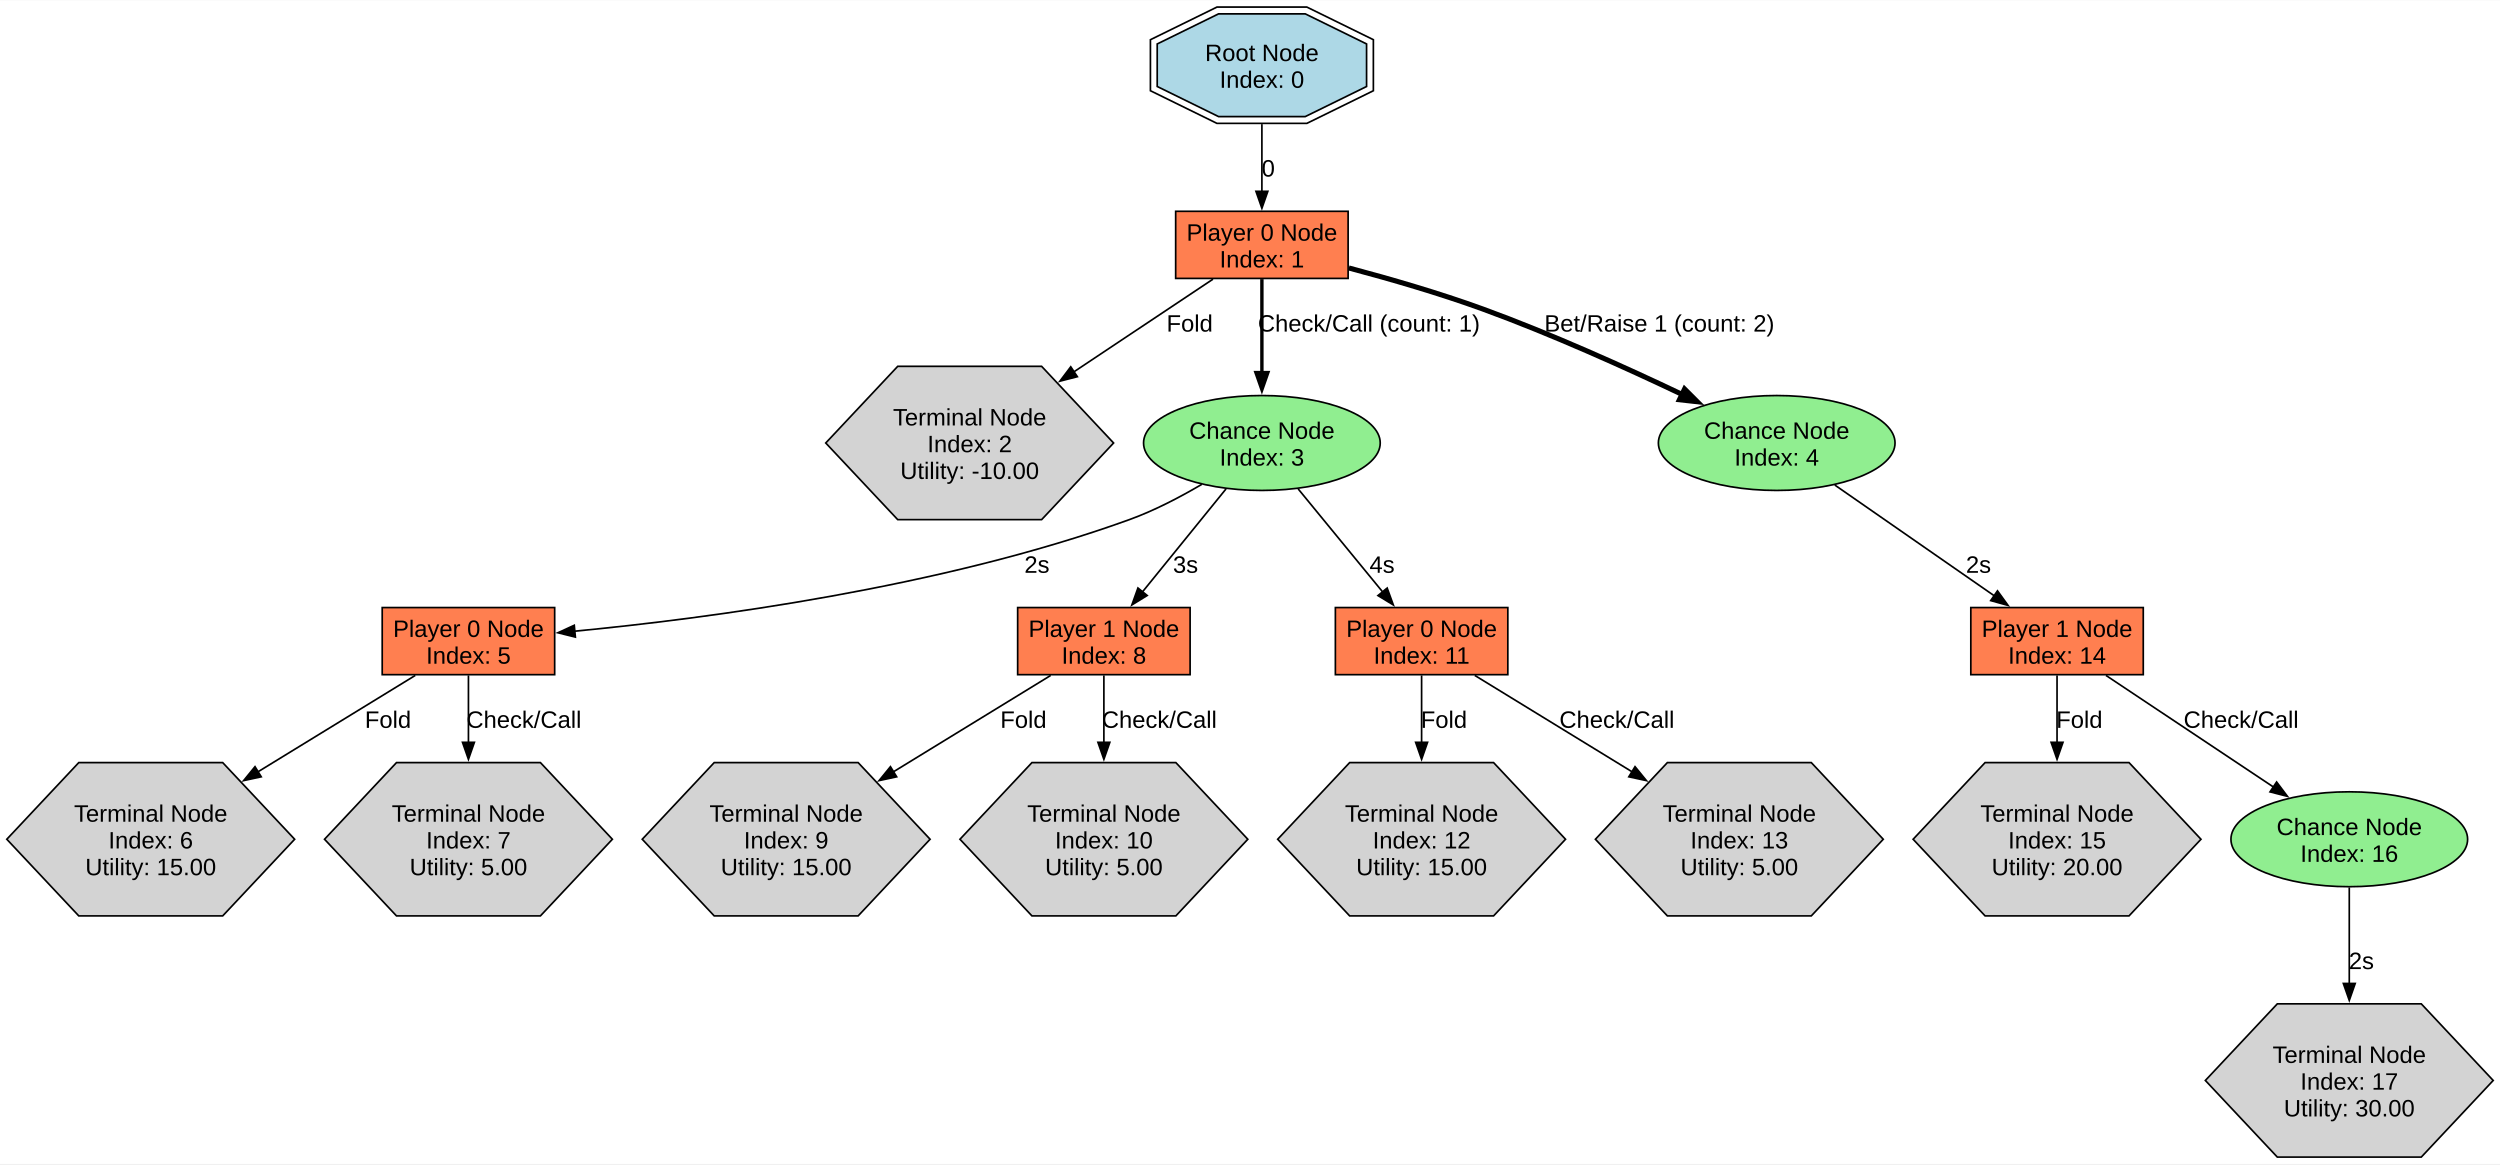
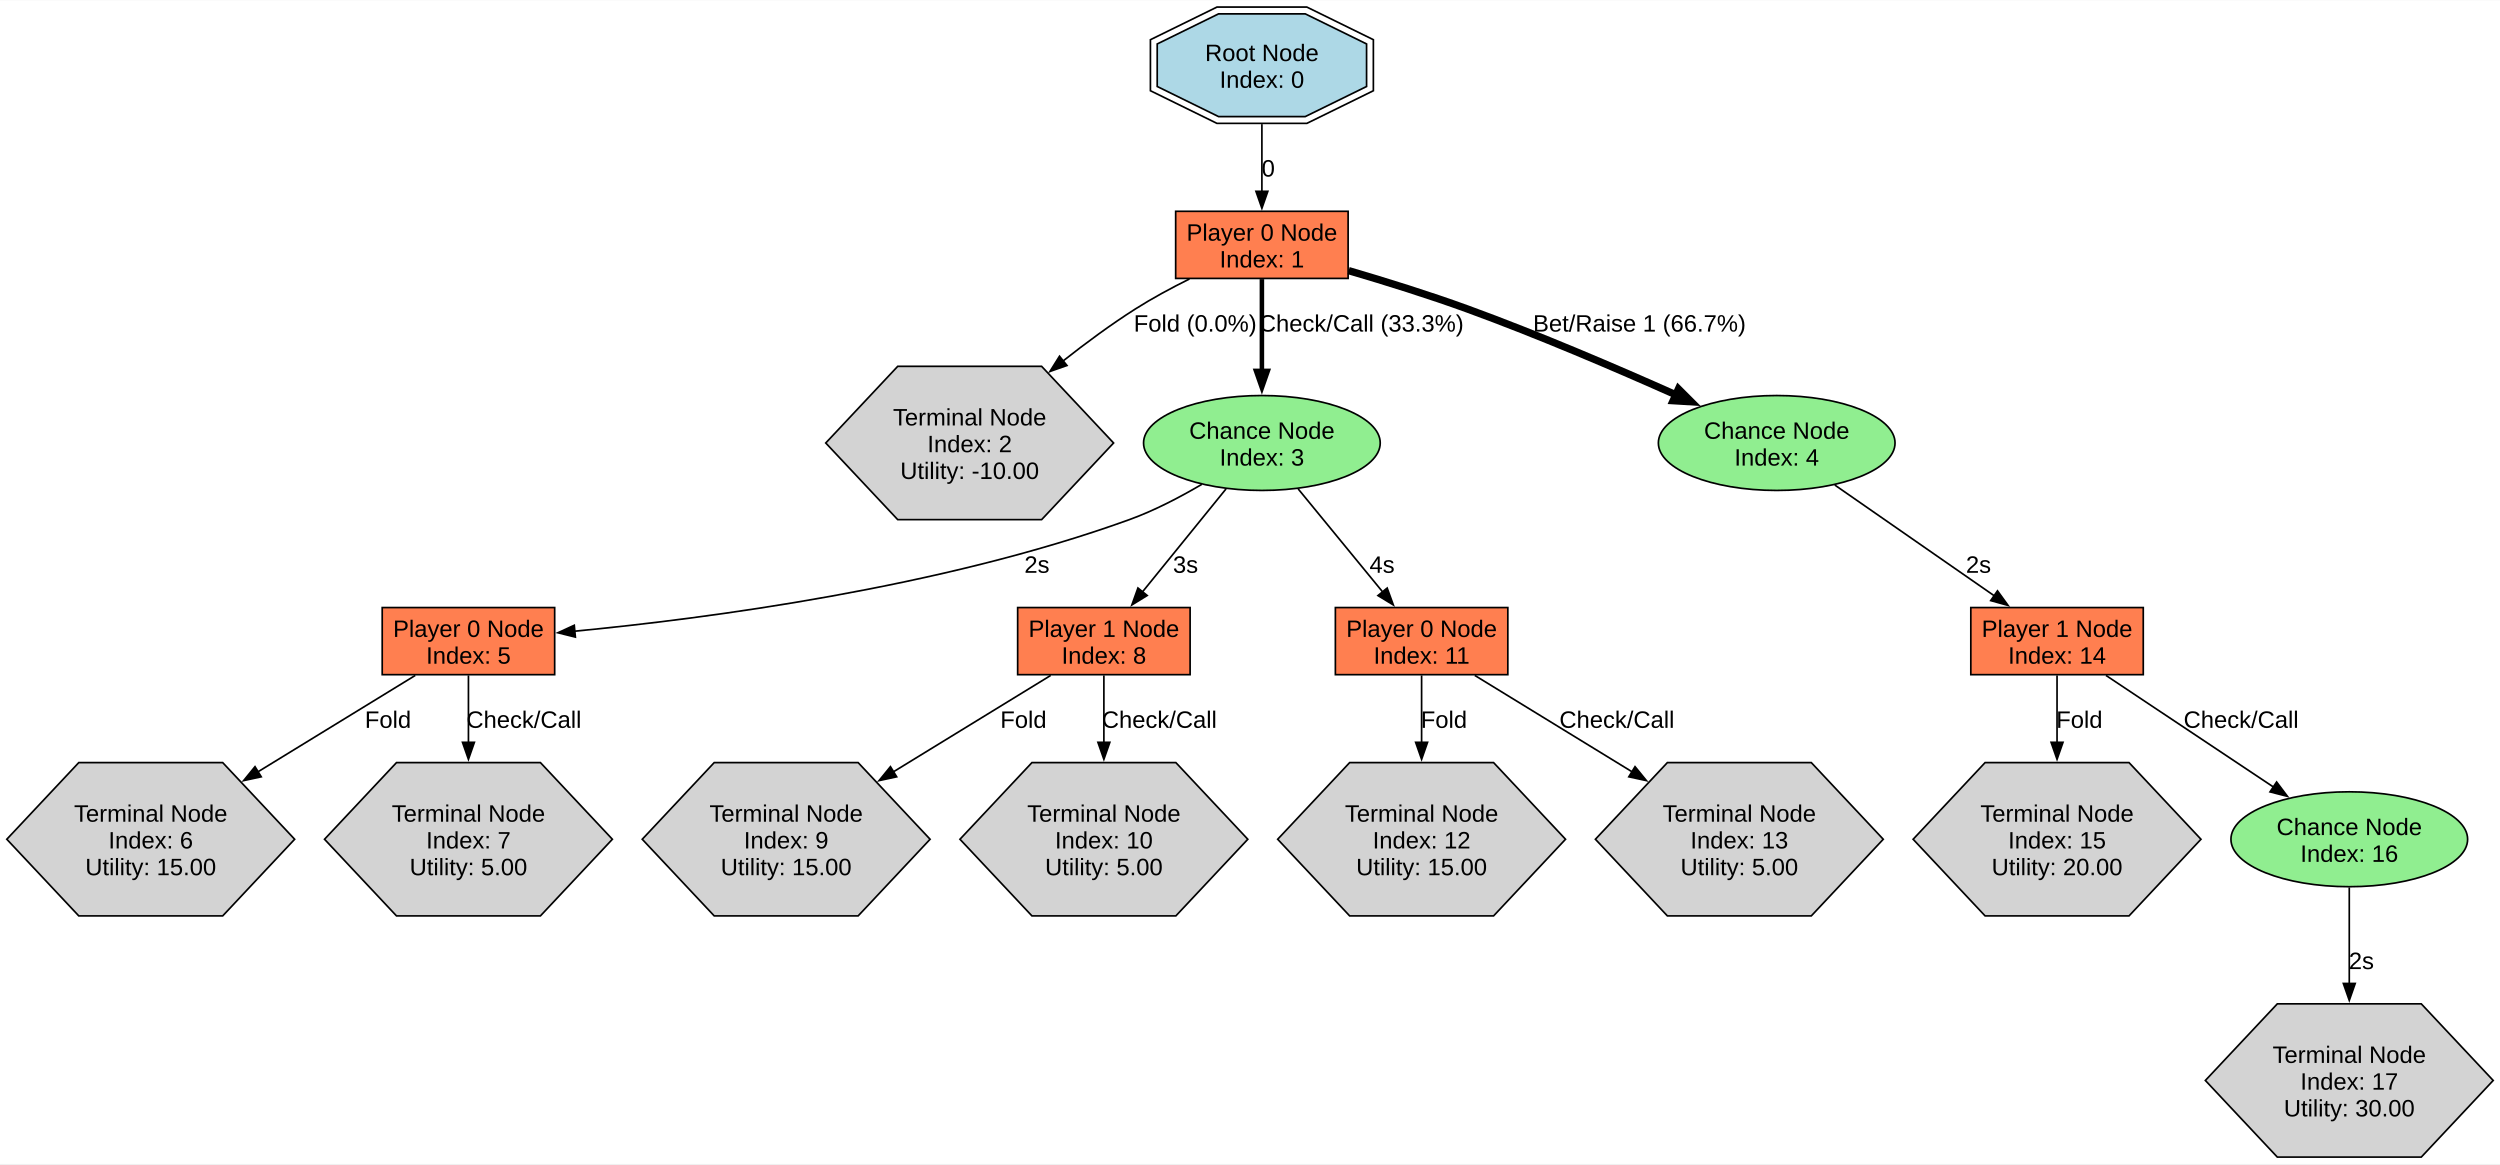
<svg xmlns="http://www.w3.org/2000/svg" width="1471pt" height="685pt" viewBox="0.00 0.00 1471.42 684.88">
  <g id="graph0" class="graph" transform="scale(1 1) rotate(0) translate(4 680.88)">
    <polygon fill="white" stroke="none" points="-4,4 -4,-680.88 1467.42,-680.88 1467.42,4 -4,4" />
    <g id="node1" class="node">
      <polygon fill="lightblue" stroke="black" points="800.32,-630.13 800.32,-655.17 764.23,-672.88 713.19,-672.88 677.1,-655.17 677.1,-630.13 713.19,-612.42 764.23,-612.42 800.32,-630.13" />
      <polygon fill="none" stroke="black" points="804.32,-627.64 804.32,-657.67 765.16,-676.88 712.26,-676.88 673.1,-657.67 673.1,-627.64 712.26,-608.42 765.16,-608.42 804.32,-627.64" />
      <text text-anchor="middle" x="738.71" y="-645.1" font-family="Arial" font-size="14.00">Root Node</text>
      <text text-anchor="middle" x="738.71" y="-629.35" font-family="Arial" font-size="14.00">Index: 0</text>
    </g>
    <g id="node2" class="node">
      <polygon fill="coral" stroke="black" points="789.46,-556.67 687.96,-556.67 687.96,-517.17 789.46,-517.17 789.46,-556.67" />
      <text text-anchor="middle" x="738.71" y="-539.37" font-family="Arial" font-size="14.00">Player 0 Node</text>
      <text text-anchor="middle" x="738.71" y="-523.62" font-family="Arial" font-size="14.00">Index: 1</text>
    </g>
    <g id="edge1" class="edge">
      <path fill="none" stroke="black" d="M738.71,-607.97C738.71,-595.15 738.71,-580.63 738.71,-568.15" />
      <polygon fill="black" stroke="black" points="742.21,-568.44 738.71,-558.44 735.21,-568.44 742.21,-568.44" />
      <text text-anchor="middle" x="742.46" y="-577.12" font-family="Arial" font-size="14.00">0</text>
    </g>
    <g id="node3" class="node">
      <polygon fill="lightgrey" stroke="black" points="651.42,-420.31 609.07,-465.42 524.36,-465.42 482,-420.31 524.36,-375.2 609.07,-375.2 651.42,-420.31" />
      <text text-anchor="middle" x="566.71" y="-430.63" font-family="Arial" font-size="14.00">Terminal Node</text>
      <text text-anchor="middle" x="566.71" y="-414.88" font-family="Arial" font-size="14.00">Index: 2</text>
      <text text-anchor="middle" x="566.71" y="-399.13" font-family="Arial" font-size="14.00">Utility: -10.00</text>
    </g>
    <g id="edge2" class="edge">
-       <path fill="none" stroke="black" d="M709.92,-516.74C687.58,-501.85 655.82,-480.68 627.88,-462.07" />
-       <polygon fill="black" stroke="black" points="630.09,-459.33 619.83,-456.7 626.21,-465.16 630.09,-459.33" />
-       <text text-anchor="middle" x="696.2" y="-485.87" font-family="Arial" font-size="14.00">Fold</text>
+       <path fill="none" stroke="black" d="M696.08,-516.86C685.42,-511.56 674.19,-505.51 664.21,-499.17 649.81,-490.02 635.05,-479.13 621.5,-468.44" />
+       <polygon fill="black" stroke="black" points="623.97,-465.93 613.97,-462.41 619.59,-471.39 623.97,-465.93" />
+       <text text-anchor="middle" x="699.46" y="-485.87" font-family="Arial" font-size="14.00">Fold (0.0%)</text>
    </g>
    <g id="node4" class="node">
      <ellipse fill="lightgreen" stroke="black" cx="738.71" cy="-420.31" rx="69.65" ry="27.93" />
      <text text-anchor="middle" x="738.71" y="-422.76" font-family="Arial" font-size="14.00">Chance Node</text>
      <text text-anchor="middle" x="738.71" y="-407.01" font-family="Arial" font-size="14.00">Index: 3</text>
    </g>
    <g id="edge3" class="edge">
-       <path fill="none" stroke="black" stroke-width="2" d="M738.71,-516.74C738.71,-501.76 738.71,-480.43 738.71,-461.74" />
-       <polygon fill="black" stroke="black" stroke-width="2" points="742.21,-461.74 738.71,-451.74 735.21,-461.74 742.21,-461.74" />
-       <text text-anchor="middle" x="801.71" y="-485.87" font-family="Arial" font-size="14.00">Check/Call (count: 1)</text>
+       <path fill="none" stroke="black" stroke-width="2.67" d="M738.71,-516.74C738.71,-501.98 738.71,-481.05 738.71,-462.56" />
+       <polygon fill="black" stroke="black" stroke-width="2.67" points="742.21,-462.75 738.71,-452.75 735.21,-462.75 742.21,-462.75" />
+       <text text-anchor="middle" x="797.21" y="-485.87" font-family="Arial" font-size="14.00">Check/Call (33.3%)</text>
    </g>
    <g id="node5" class="node">
      <ellipse fill="lightgreen" stroke="black" cx="1041.71" cy="-420.31" rx="69.65" ry="27.93" />
      <text text-anchor="middle" x="1041.71" y="-422.76" font-family="Arial" font-size="14.00">Chance Node</text>
      <text text-anchor="middle" x="1041.71" y="-407.01" font-family="Arial" font-size="14.00">Index: 4</text>
    </g>
    <g id="edge4" class="edge">
-       <path fill="none" stroke="black" stroke-width="3" d="M789.89,-523.32C814.06,-516.9 843.15,-508.48 868.71,-499.17 908.87,-484.54 952.77,-464.74 986.3,-448.76" />
-       <polygon fill="black" stroke="black" stroke-width="3" points="987.48,-452.08 994.98,-444.59 984.45,-445.77 987.48,-452.08" />
-       <text text-anchor="middle" x="972.66" y="-485.87" font-family="Arial" font-size="14.00">Bet/Raise 1 (count: 2)</text>
+       <path fill="none" stroke="black" stroke-width="4.33" d="M789.75,-521.76C811.49,-515.39 837.02,-507.44 859.71,-499.17 901.38,-483.98 947.3,-464.31 982.58,-448.55" />
+       <polygon fill="black" stroke="black" stroke-width="4.33" points="983.88,-452.12 991.44,-444.56 980.76,-445.21 983.88,-452.12" />
+       <text text-anchor="middle" x="960.94" y="-485.87" font-family="Arial" font-size="14.00">Bet/Raise 1 (66.7%)</text>
    </g>
    <g id="node6" class="node">
      <polygon fill="coral" stroke="black" points="322.46,-323.45 220.96,-323.45 220.96,-283.95 322.46,-283.95 322.46,-323.45" />
      <text text-anchor="middle" x="271.71" y="-306.15" font-family="Arial" font-size="14.00">Player 0 Node</text>
      <text text-anchor="middle" x="271.71" y="-290.4" font-family="Arial" font-size="14.00">Index: 5</text>
    </g>
    <g id="edge5" class="edge">
      <path fill="none" stroke="black" d="M703.42,-396.02C690.44,-388.37 675.34,-380.49 660.71,-375.2 549.67,-335.04 412.19,-317.02 333.96,-309.51" />
      <polygon fill="black" stroke="black" points="334.65,-306.06 324.37,-308.62 334,-313.03 334.65,-306.06" />
      <text text-anchor="middle" x="606.31" y="-343.9" font-family="Arial" font-size="14.00">2s</text>
    </g>
    <g id="node7" class="node">
      <polygon fill="coral" stroke="black" points="696.46,-323.45 594.96,-323.45 594.96,-283.95 696.46,-283.95 696.46,-323.45" />
      <text text-anchor="middle" x="645.71" y="-306.15" font-family="Arial" font-size="14.00">Player 1 Node</text>
      <text text-anchor="middle" x="645.71" y="-290.4" font-family="Arial" font-size="14.00">Index: 8</text>
    </g>
    <g id="edge6" class="edge">
      <path fill="none" stroke="black" d="M717.61,-393.3C702.94,-375.22 683.4,-351.14 668.4,-332.65" />
      <polygon fill="black" stroke="black" points="671.2,-330.55 662.18,-324.99 665.76,-334.96 671.2,-330.55" />
      <text text-anchor="middle" x="693.77" y="-343.9" font-family="Arial" font-size="14.00">3s</text>
    </g>
    <g id="node8" class="node">
      <polygon fill="coral" stroke="black" points="883.46,-323.45 781.96,-323.45 781.96,-283.95 883.46,-283.95 883.46,-323.45" />
      <text text-anchor="middle" x="832.71" y="-306.15" font-family="Arial" font-size="14.00">Player 0 Node</text>
      <text text-anchor="middle" x="832.71" y="-290.4" font-family="Arial" font-size="14.00">Index: 11</text>
    </g>
    <g id="edge7" class="edge">
      <path fill="none" stroke="black" d="M760.04,-393.3C774.87,-375.22 794.62,-351.14 809.78,-332.65" />
      <polygon fill="black" stroke="black" points="812.44,-334.94 816.07,-324.98 807.02,-330.5 812.44,-334.94" />
      <text text-anchor="middle" x="809.43" y="-343.9" font-family="Arial" font-size="14.00">4s</text>
    </g>
    <g id="node9" class="node">
      <polygon fill="coral" stroke="black" points="1257.46,-323.45 1155.96,-323.45 1155.96,-283.95 1257.46,-283.95 1257.46,-323.45" />
      <text text-anchor="middle" x="1206.71" y="-306.15" font-family="Arial" font-size="14.00">Player 1 Node</text>
      <text text-anchor="middle" x="1206.71" y="-290.4" font-family="Arial" font-size="14.00">Index: 14</text>
    </g>
    <g id="edge8" class="edge">
      <path fill="none" stroke="black" d="M1075.9,-395.56C1103.38,-376.47 1141.89,-349.72 1170.02,-330.19" />
      <polygon fill="black" stroke="black" points="1171.66,-333.3 1177.88,-324.72 1167.67,-327.55 1171.66,-333.3" />
      <text text-anchor="middle" x="1160.47" y="-343.9" font-family="Arial" font-size="14.00">2s</text>
    </g>
    <g id="node10" class="node">
      <polygon fill="lightgrey" stroke="black" points="169.42,-187.08 127.07,-232.2 42.36,-232.2 0,-187.08 42.36,-141.97 127.07,-141.97 169.42,-187.08" />
      <text text-anchor="middle" x="84.71" y="-197.41" font-family="Arial" font-size="14.00">Terminal Node</text>
      <text text-anchor="middle" x="84.71" y="-181.66" font-family="Arial" font-size="14.00">Index: 6</text>
      <text text-anchor="middle" x="84.71" y="-165.91" font-family="Arial" font-size="14.00">Utility: 15.00</text>
    </g>
    <g id="edge9" class="edge">
      <path fill="none" stroke="black" d="M240.41,-283.51C215.16,-268.04 178.83,-245.77 147.61,-226.64" />
      <polygon fill="black" stroke="black" points="149.75,-223.84 139.4,-221.6 146.09,-229.81 149.75,-223.84" />
      <text text-anchor="middle" x="224.35" y="-252.65" font-family="Arial" font-size="14.00">Fold</text>
    </g>
    <g id="node11" class="node">
      <polygon fill="lightgrey" stroke="black" points="356.42,-187.08 314.07,-232.2 229.36,-232.2 187,-187.08 229.36,-141.97 314.07,-141.97 356.42,-187.08" />
      <text text-anchor="middle" x="271.71" y="-197.41" font-family="Arial" font-size="14.00">Terminal Node</text>
      <text text-anchor="middle" x="271.71" y="-181.66" font-family="Arial" font-size="14.00">Index: 7</text>
      <text text-anchor="middle" x="271.71" y="-165.91" font-family="Arial" font-size="14.00">Utility: 5.00</text>
    </g>
    <g id="edge10" class="edge">
      <path fill="none" stroke="black" d="M271.71,-283.51C271.71,-272.55 271.71,-258.18 271.71,-243.94" />
      <polygon fill="black" stroke="black" points="275.21,-244.12 271.71,-234.12 268.21,-244.12 275.21,-244.12" />
      <text text-anchor="middle" x="304.34" y="-252.65" font-family="Arial" font-size="14.00">Check/Call</text>
    </g>
    <g id="node12" class="node">
      <polygon fill="lightgrey" stroke="black" points="543.42,-187.08 501.07,-232.2 416.36,-232.2 374,-187.08 416.36,-141.97 501.07,-141.97 543.42,-187.08" />
      <text text-anchor="middle" x="458.71" y="-197.41" font-family="Arial" font-size="14.00">Terminal Node</text>
      <text text-anchor="middle" x="458.71" y="-181.66" font-family="Arial" font-size="14.00">Index: 9</text>
      <text text-anchor="middle" x="458.71" y="-165.91" font-family="Arial" font-size="14.00">Utility: 15.00</text>
    </g>
    <g id="edge11" class="edge">
      <path fill="none" stroke="black" d="M614.41,-283.51C589.16,-268.04 552.83,-245.77 521.61,-226.64" />
      <polygon fill="black" stroke="black" points="523.75,-223.84 513.4,-221.6 520.09,-229.81 523.75,-223.84" />
      <text text-anchor="middle" x="598.35" y="-252.65" font-family="Arial" font-size="14.00">Fold</text>
    </g>
    <g id="node13" class="node">
      <polygon fill="lightgrey" stroke="black" points="730.42,-187.08 688.07,-232.2 603.36,-232.2 561,-187.08 603.36,-141.97 688.07,-141.97 730.42,-187.08" />
      <text text-anchor="middle" x="645.71" y="-197.41" font-family="Arial" font-size="14.00">Terminal Node</text>
      <text text-anchor="middle" x="645.71" y="-181.66" font-family="Arial" font-size="14.00">Index: 10</text>
      <text text-anchor="middle" x="645.71" y="-165.91" font-family="Arial" font-size="14.00">Utility: 5.00</text>
    </g>
    <g id="edge12" class="edge">
      <path fill="none" stroke="black" d="M645.71,-283.51C645.71,-272.55 645.71,-258.18 645.71,-243.94" />
      <polygon fill="black" stroke="black" points="649.21,-244.12 645.71,-234.12 642.21,-244.12 649.21,-244.12" />
      <text text-anchor="middle" x="678.34" y="-252.65" font-family="Arial" font-size="14.00">Check/Call</text>
    </g>
    <g id="node14" class="node">
      <polygon fill="lightgrey" stroke="black" points="917.42,-187.08 875.07,-232.2 790.36,-232.2 748,-187.08 790.36,-141.97 875.07,-141.97 917.42,-187.08" />
      <text text-anchor="middle" x="832.71" y="-197.41" font-family="Arial" font-size="14.00">Terminal Node</text>
      <text text-anchor="middle" x="832.71" y="-181.66" font-family="Arial" font-size="14.00">Index: 12</text>
      <text text-anchor="middle" x="832.71" y="-165.91" font-family="Arial" font-size="14.00">Utility: 15.00</text>
    </g>
    <g id="edge13" class="edge">
      <path fill="none" stroke="black" d="M832.71,-283.51C832.71,-272.55 832.71,-258.18 832.71,-243.94" />
      <polygon fill="black" stroke="black" points="836.21,-244.12 832.71,-234.12 829.21,-244.12 836.21,-244.12" />
      <text text-anchor="middle" x="845.84" y="-252.65" font-family="Arial" font-size="14.00">Fold</text>
    </g>
    <g id="node15" class="node">
      <polygon fill="lightgrey" stroke="black" points="1104.42,-187.08 1062.07,-232.2 977.36,-232.2 935,-187.08 977.36,-141.97 1062.07,-141.97 1104.42,-187.08" />
      <text text-anchor="middle" x="1019.71" y="-197.41" font-family="Arial" font-size="14.00">Terminal Node</text>
      <text text-anchor="middle" x="1019.71" y="-181.66" font-family="Arial" font-size="14.00">Index: 13</text>
      <text text-anchor="middle" x="1019.71" y="-165.91" font-family="Arial" font-size="14.00">Utility: 5.00</text>
    </g>
    <g id="edge14" class="edge">
      <path fill="none" stroke="black" d="M864.01,-283.51C889.26,-268.04 925.59,-245.77 956.81,-226.64" />
      <polygon fill="black" stroke="black" points="958.33,-229.81 965.03,-221.6 954.67,-223.84 958.33,-229.81" />
      <text text-anchor="middle" x="947.64" y="-252.65" font-family="Arial" font-size="14.00">Check/Call</text>
    </g>
    <g id="node16" class="node">
      <polygon fill="lightgrey" stroke="black" points="1291.42,-187.08 1249.07,-232.2 1164.36,-232.2 1122,-187.08 1164.36,-141.97 1249.07,-141.97 1291.42,-187.08" />
      <text text-anchor="middle" x="1206.71" y="-197.41" font-family="Arial" font-size="14.00">Terminal Node</text>
      <text text-anchor="middle" x="1206.71" y="-181.66" font-family="Arial" font-size="14.00">Index: 15</text>
      <text text-anchor="middle" x="1206.71" y="-165.91" font-family="Arial" font-size="14.00">Utility: 20.00</text>
    </g>
    <g id="edge15" class="edge">
      <path fill="none" stroke="black" d="M1206.71,-283.51C1206.71,-272.55 1206.71,-258.18 1206.71,-243.94" />
      <polygon fill="black" stroke="black" points="1210.21,-244.12 1206.71,-234.12 1203.21,-244.12 1210.21,-244.12" />
      <text text-anchor="middle" x="1219.84" y="-252.65" font-family="Arial" font-size="14.00">Fold</text>
    </g>
    <g id="node17" class="node">
      <ellipse fill="lightgreen" stroke="black" cx="1378.71" cy="-187.08" rx="69.65" ry="27.93" />
      <text text-anchor="middle" x="1378.71" y="-189.53" font-family="Arial" font-size="14.00">Chance Node</text>
      <text text-anchor="middle" x="1378.71" y="-173.78" font-family="Arial" font-size="14.00">Index: 16</text>
    </g>
    <g id="edge16" class="edge">
      <path fill="none" stroke="black" d="M1235.5,-283.51C1262.45,-265.55 1303.13,-238.45 1334.25,-217.71" />
      <polygon fill="black" stroke="black" points="1335.94,-220.79 1342.32,-212.33 1332.06,-214.97 1335.94,-220.79" />
      <text text-anchor="middle" x="1315.04" y="-252.65" font-family="Arial" font-size="14.00">Check/Call</text>
    </g>
    <g id="node18" class="node">
      <polygon fill="lightgrey" stroke="black" points="1463.42,-45.11 1421.07,-90.22 1336.36,-90.22 1294,-45.11 1336.36,0 1421.07,0 1463.42,-45.11" />
      <text text-anchor="middle" x="1378.71" y="-55.44" font-family="Arial" font-size="14.00">Terminal Node</text>
      <text text-anchor="middle" x="1378.71" y="-39.69" font-family="Arial" font-size="14.00">Index: 17</text>
      <text text-anchor="middle" x="1378.71" y="-23.94" font-family="Arial" font-size="14.00">Utility: 30.00</text>
    </g>
    <g id="edge17" class="edge">
      <path fill="none" stroke="black" d="M1378.71,-158.76C1378.71,-142.6 1378.71,-121.53 1378.71,-101.99" />
      <polygon fill="black" stroke="black" points="1382.21,-102.23 1378.71,-92.23 1375.21,-102.23 1382.21,-102.23" />
      <text text-anchor="middle" x="1385.84" y="-110.67" font-family="Arial" font-size="14.00">2s</text>
    </g>
  </g>
</svg>
